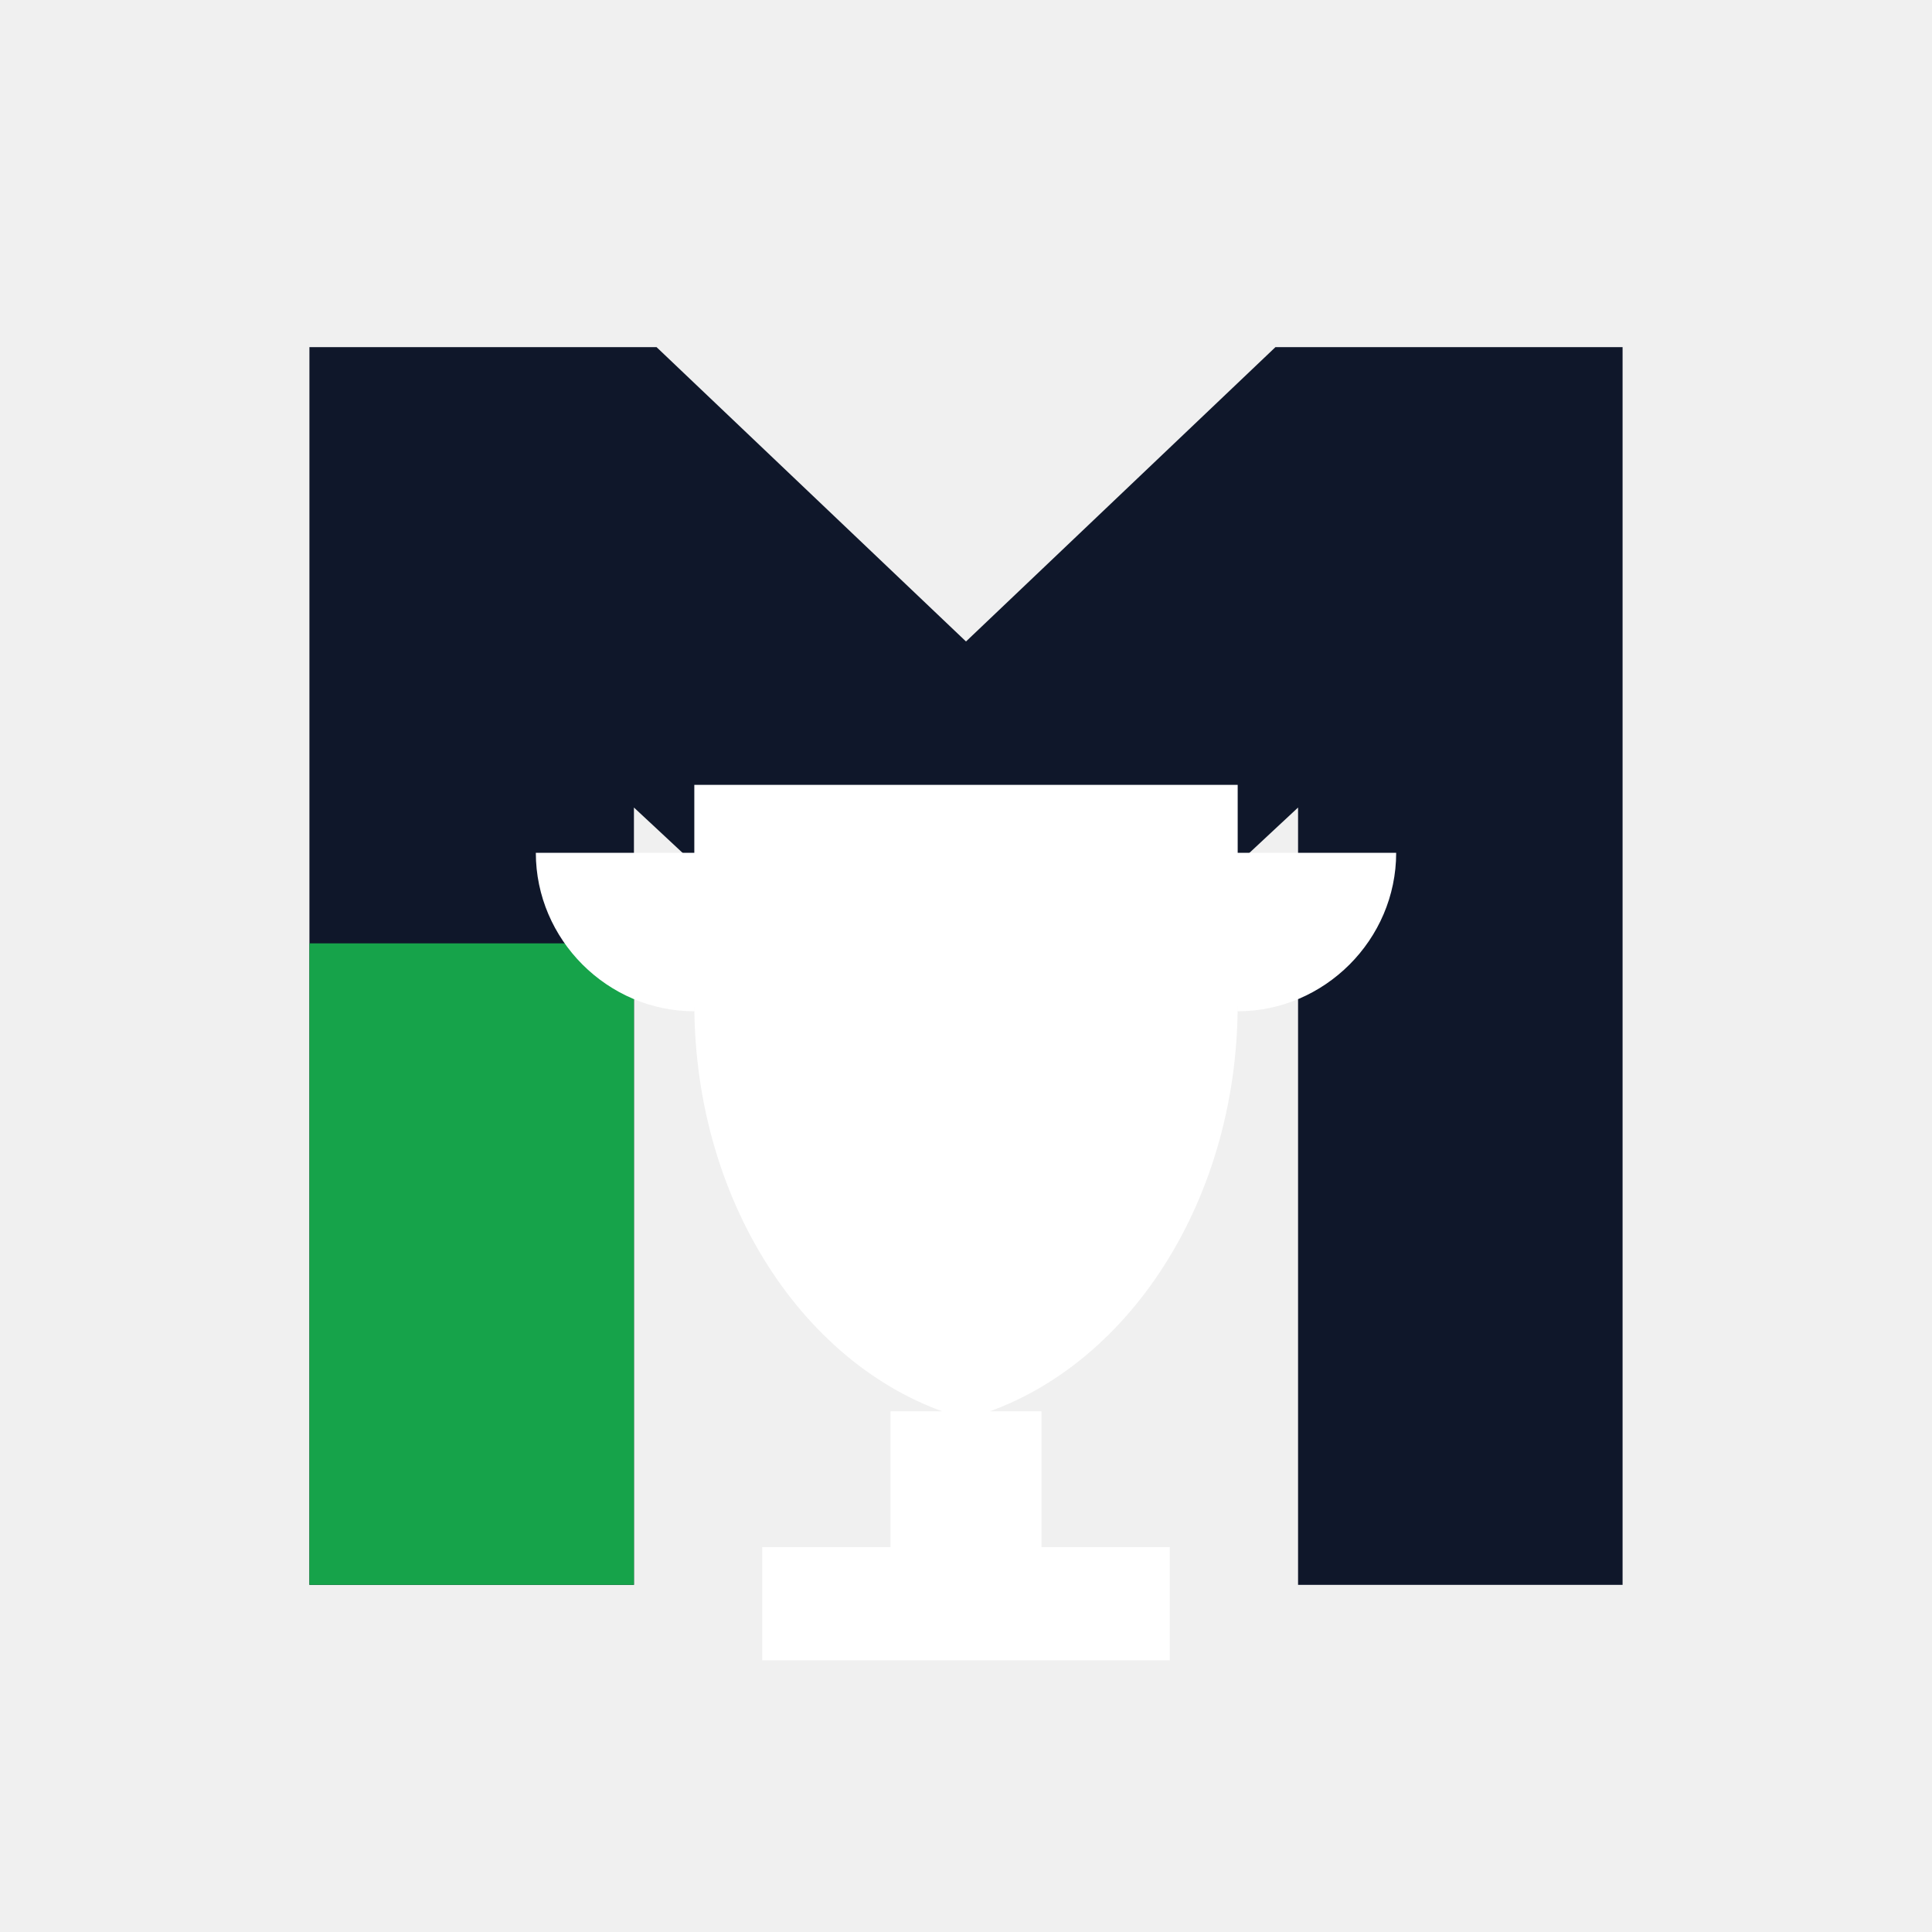
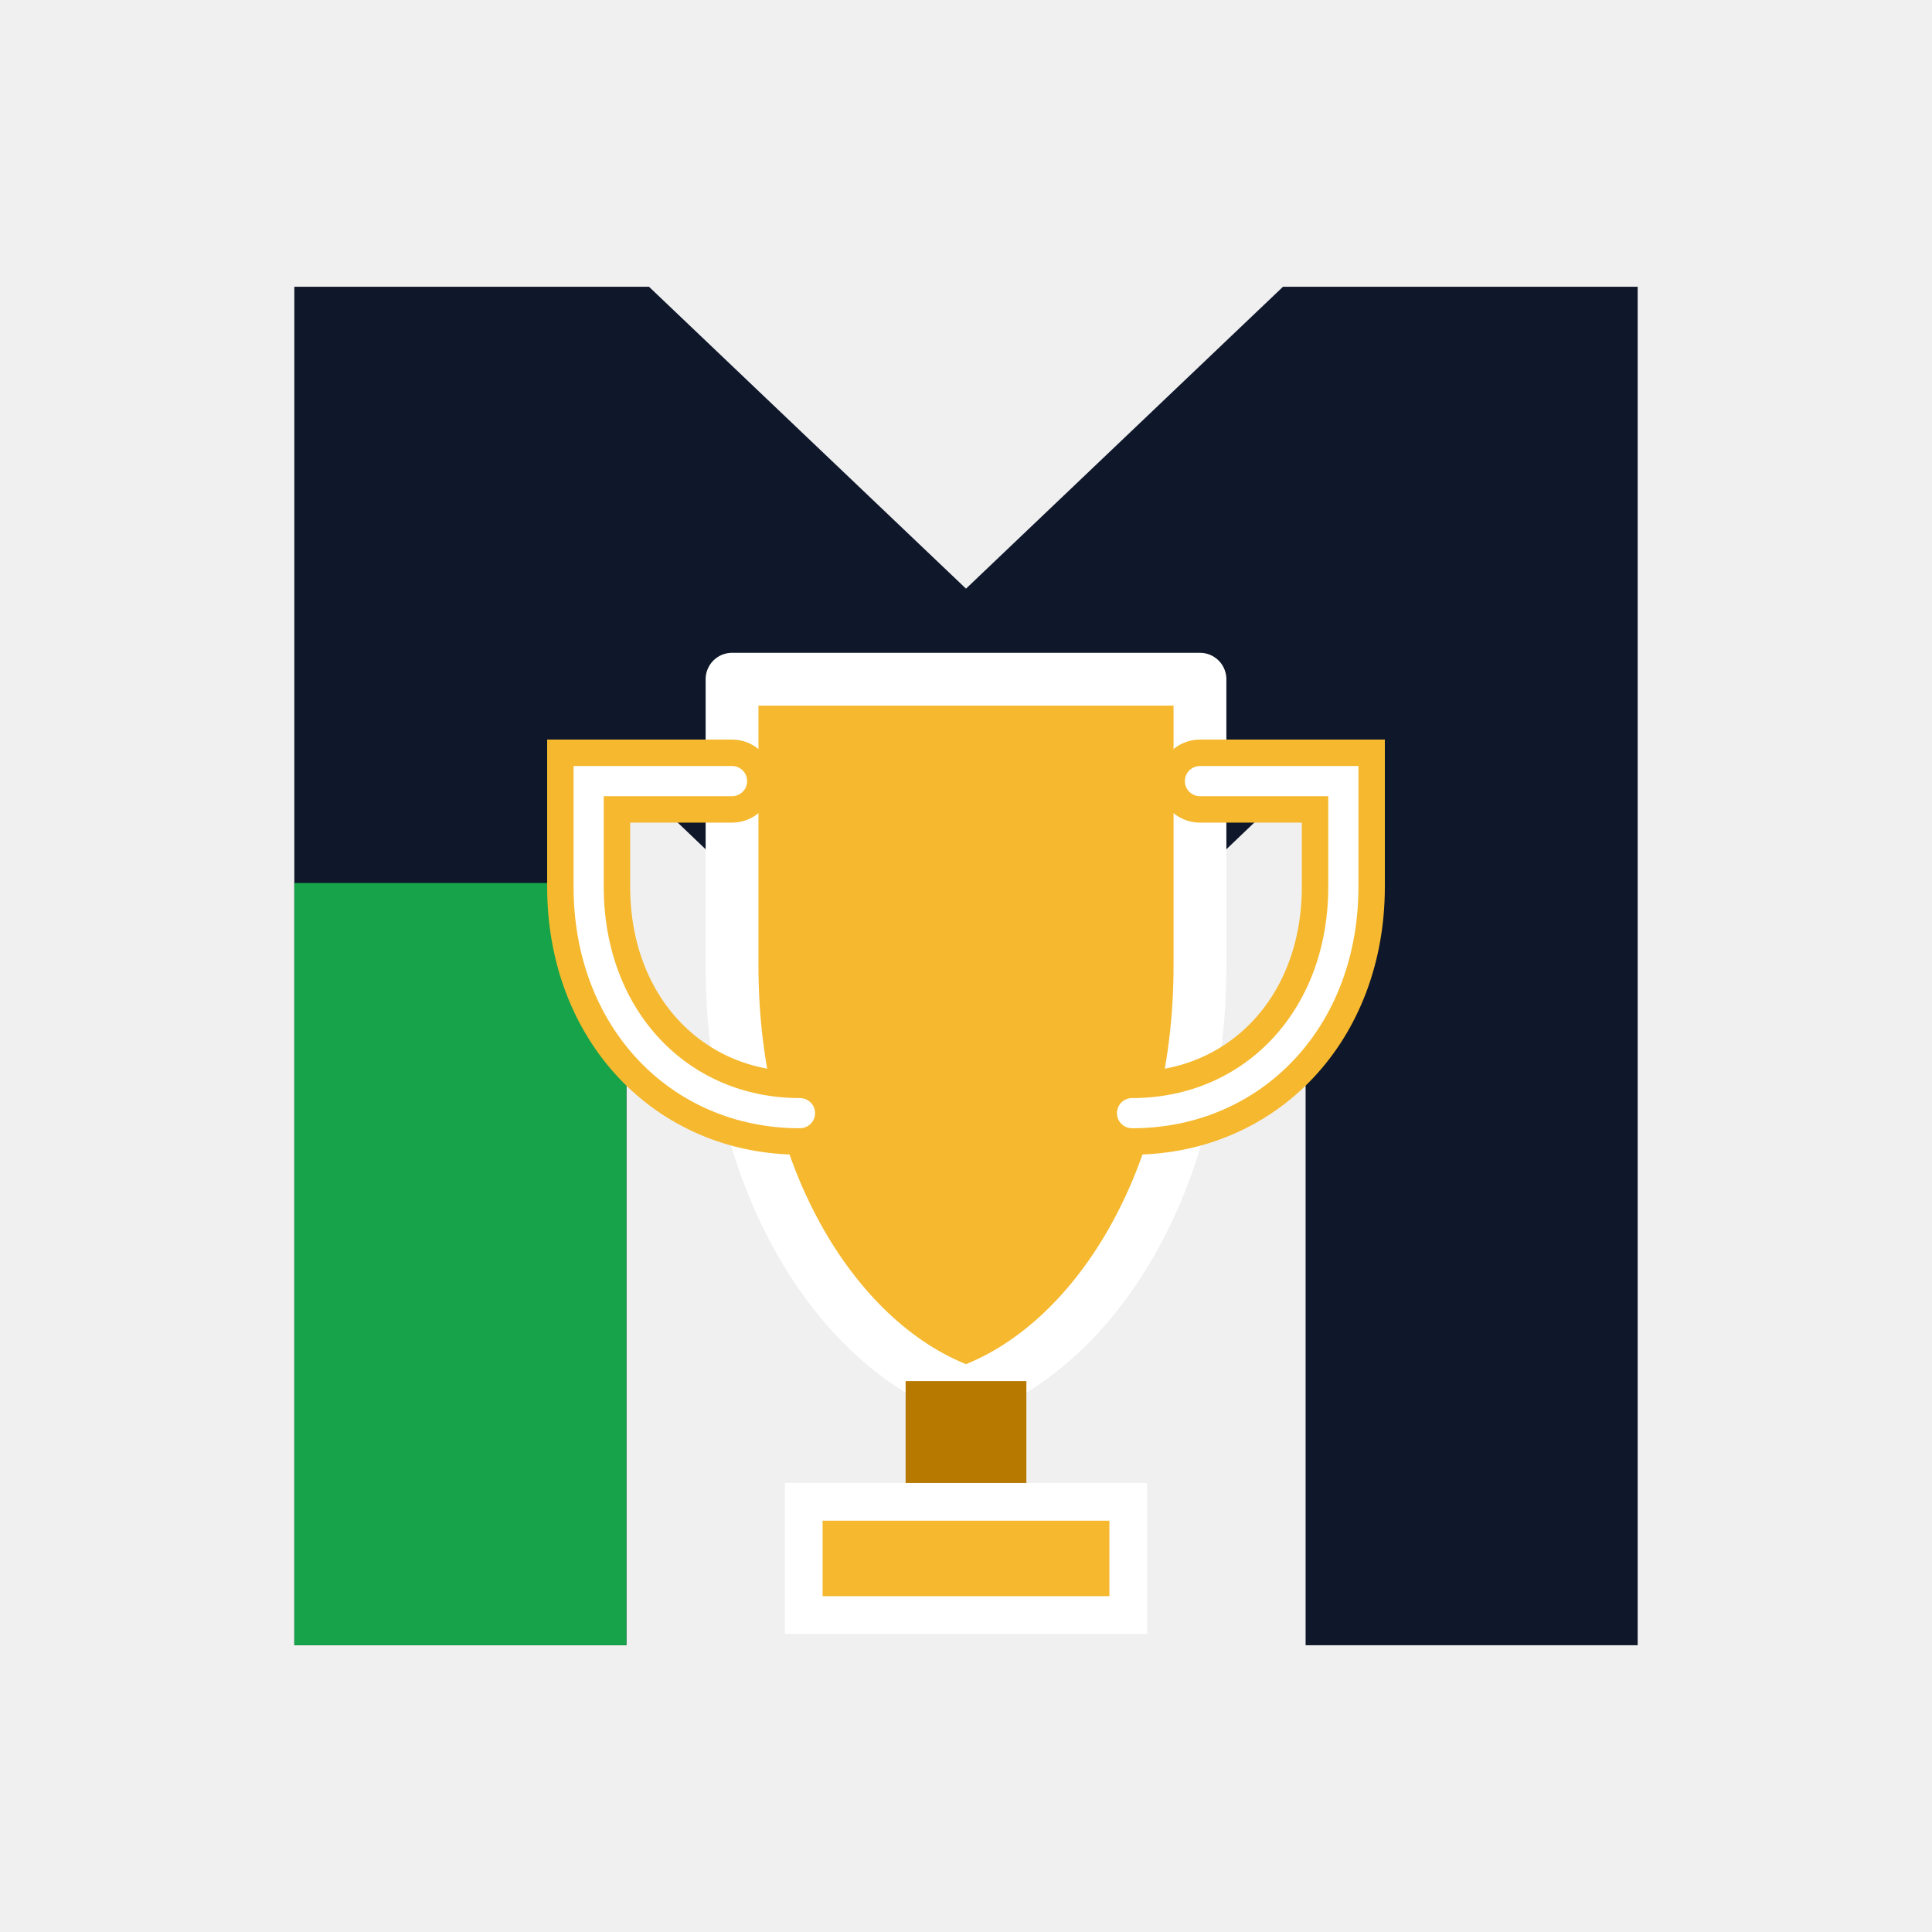
<svg xmlns="http://www.w3.org/2000/svg" viewBox="0 0 512 512">
-   <path fill="#0F172A" d="M82 92h92l82 78 82-78h92v328h-86V214l-88 82-88-82v206H82z" />
-   <path fill="#16A34A" d="M82 250h86v170H82z" />
-   <path fill="#fff" d="M184 208h144v58c0 54-31 99-72 110-41-11-72-56-72-110v-58zm-42 18h42v42c-23 0-42-19-42-42zm186 0h42c0 23-19 42-42 42v-42zM236 374h40v36h-40zm-34 36h108v30H202z" />
+   <path fill="#0F172A" d="M78 76h94l84 80 84-80h94v360h-88V205l-90 86-90-86v231H78z" />
+   <path fill="#16A34A" d="M78 234h88v202H78z" />
+   <path fill="#F5B82E" stroke="#fff" stroke-width="14" stroke-linejoin="round" d="M194 180h124v76c0 57-28 101-62 113-34-12-62-56-62-113z" />
+   <path fill="none" stroke="#F5B82E" stroke-width="22" stroke-linecap="round" d="M194 207h-38v28c0 35 24 60 56 60M318 207h38v28c0 35-24 60-56 60" />
+   <path fill="none" stroke="#fff" stroke-width="8" stroke-linecap="round" d="M194 207h-38v28c0 35 24 60 56 60M318 207h38v28c0 35-24 60-56 60" />
+   <path fill="#B77900" d="M240 366h32v38h-32z" />
+   <path fill="#F5B82E" stroke="#fff" stroke-width="10" d="M213 398h86v30h-86z" />
</svg>
